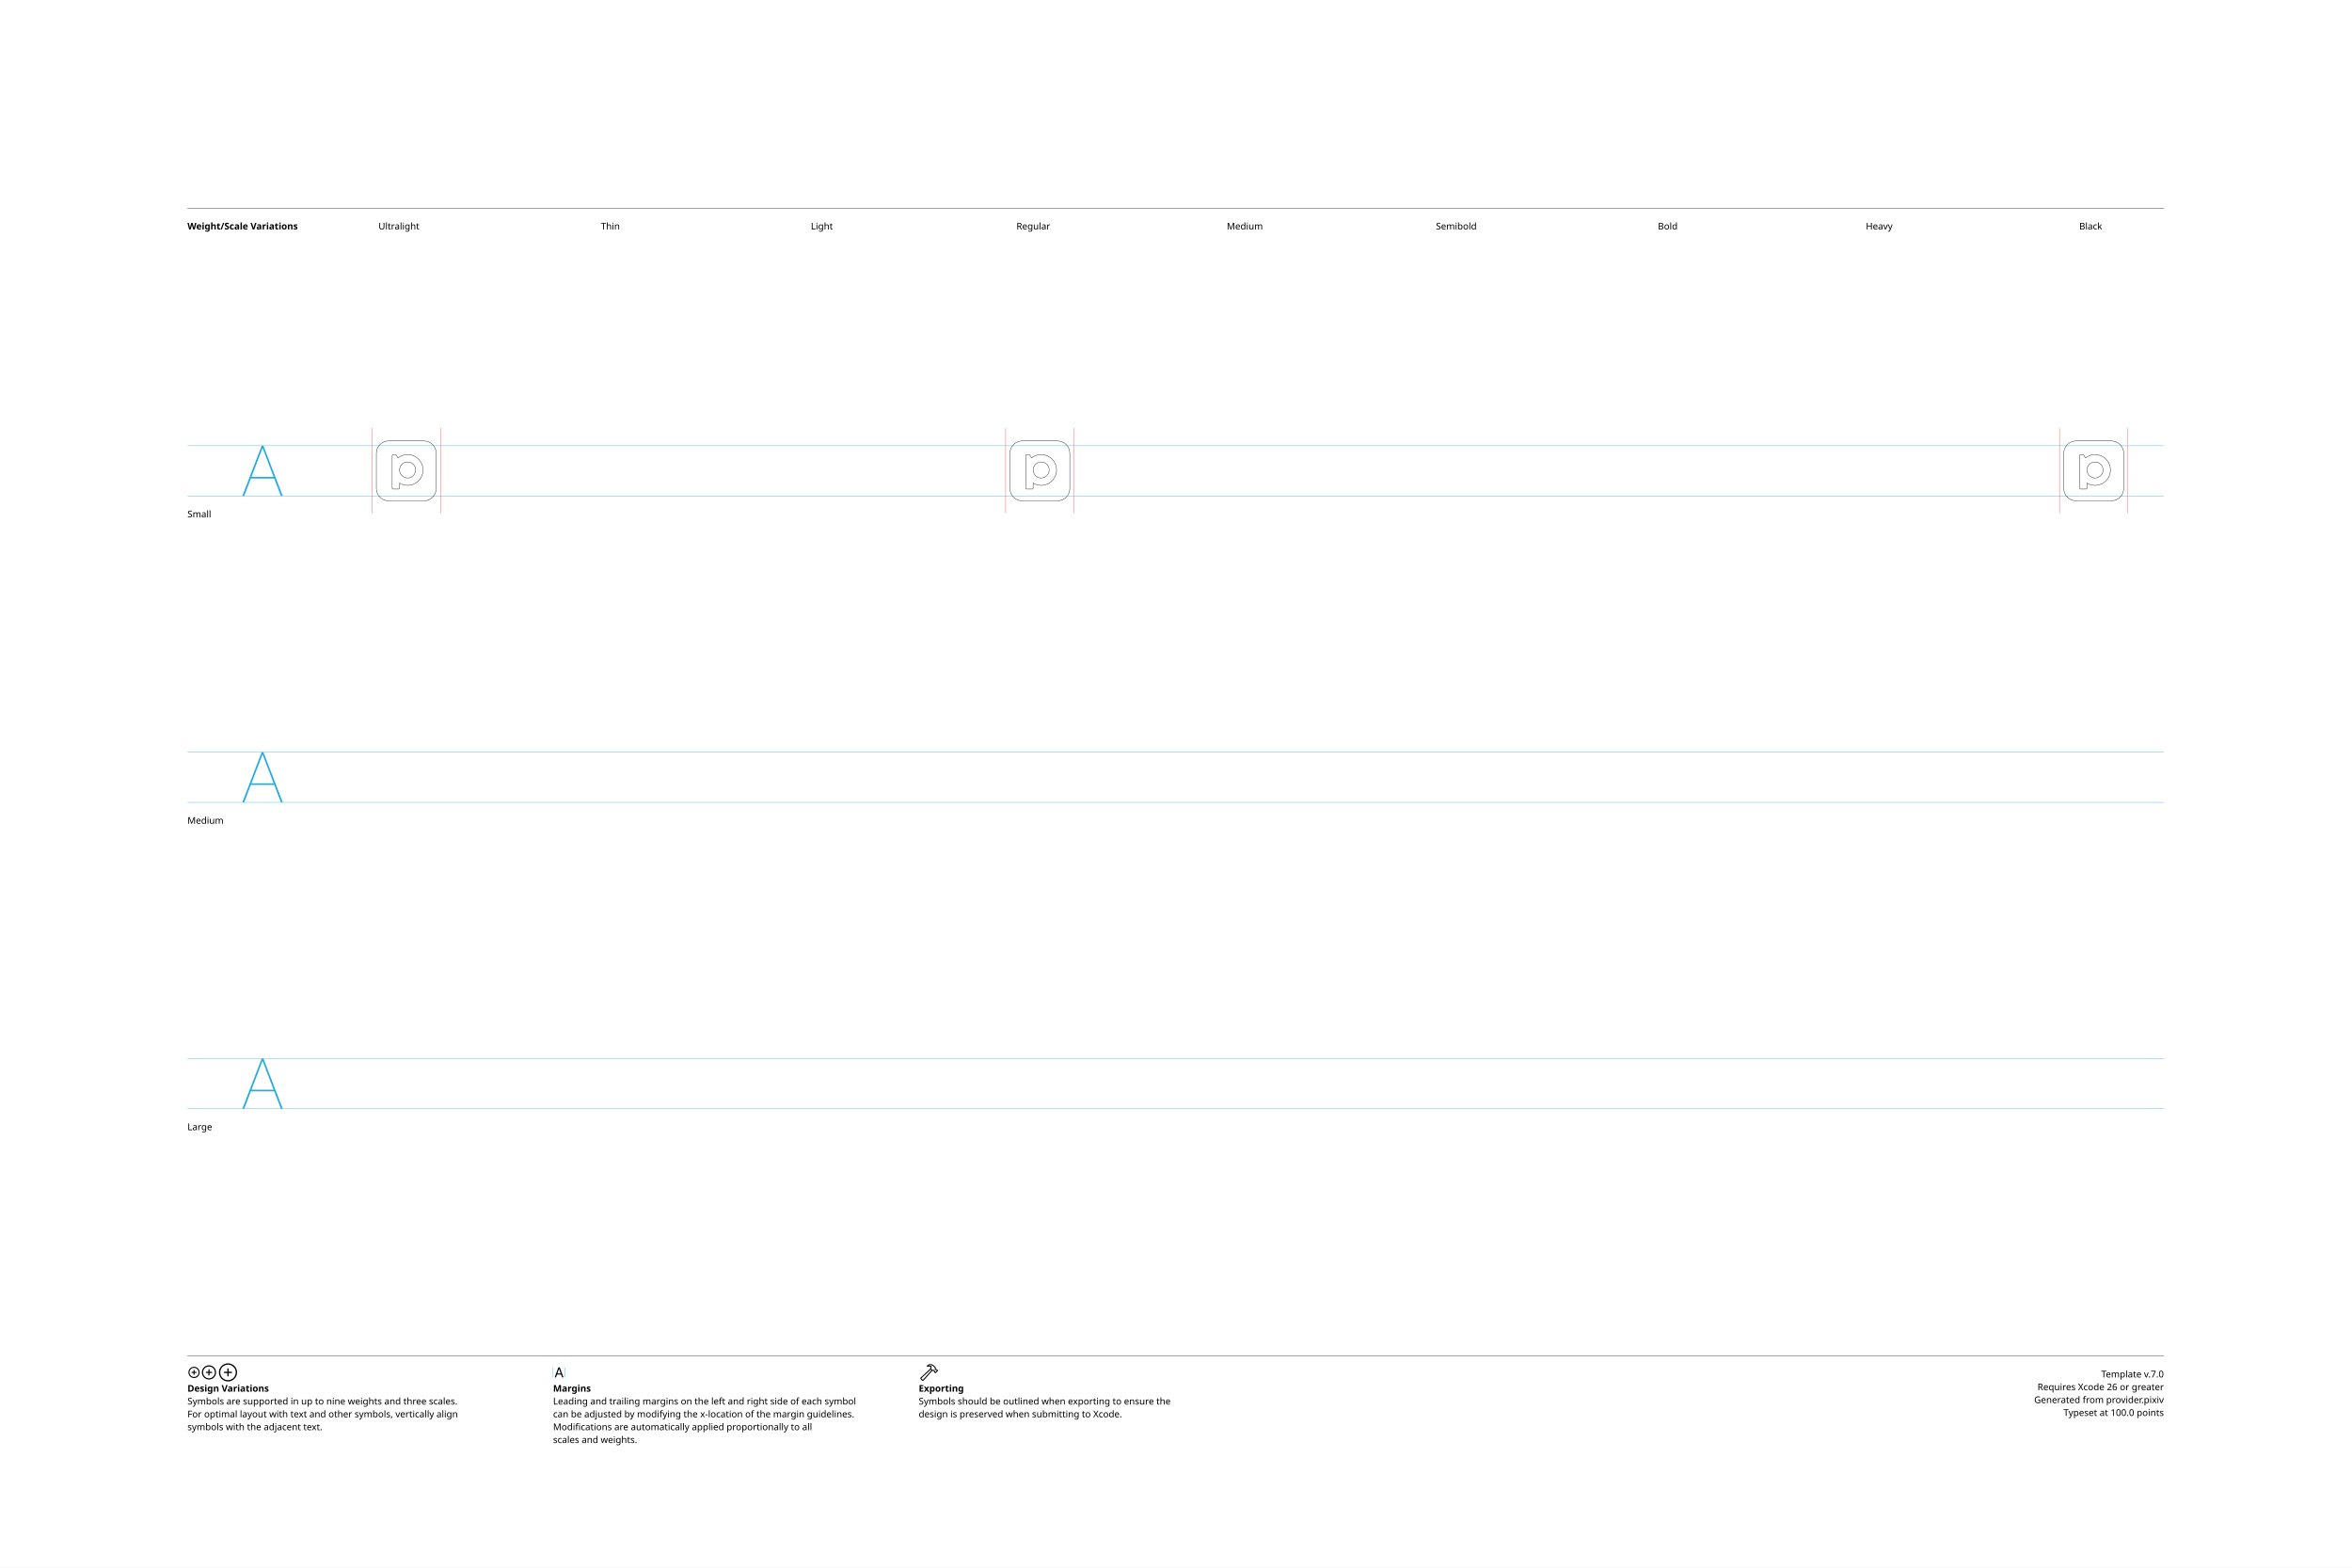
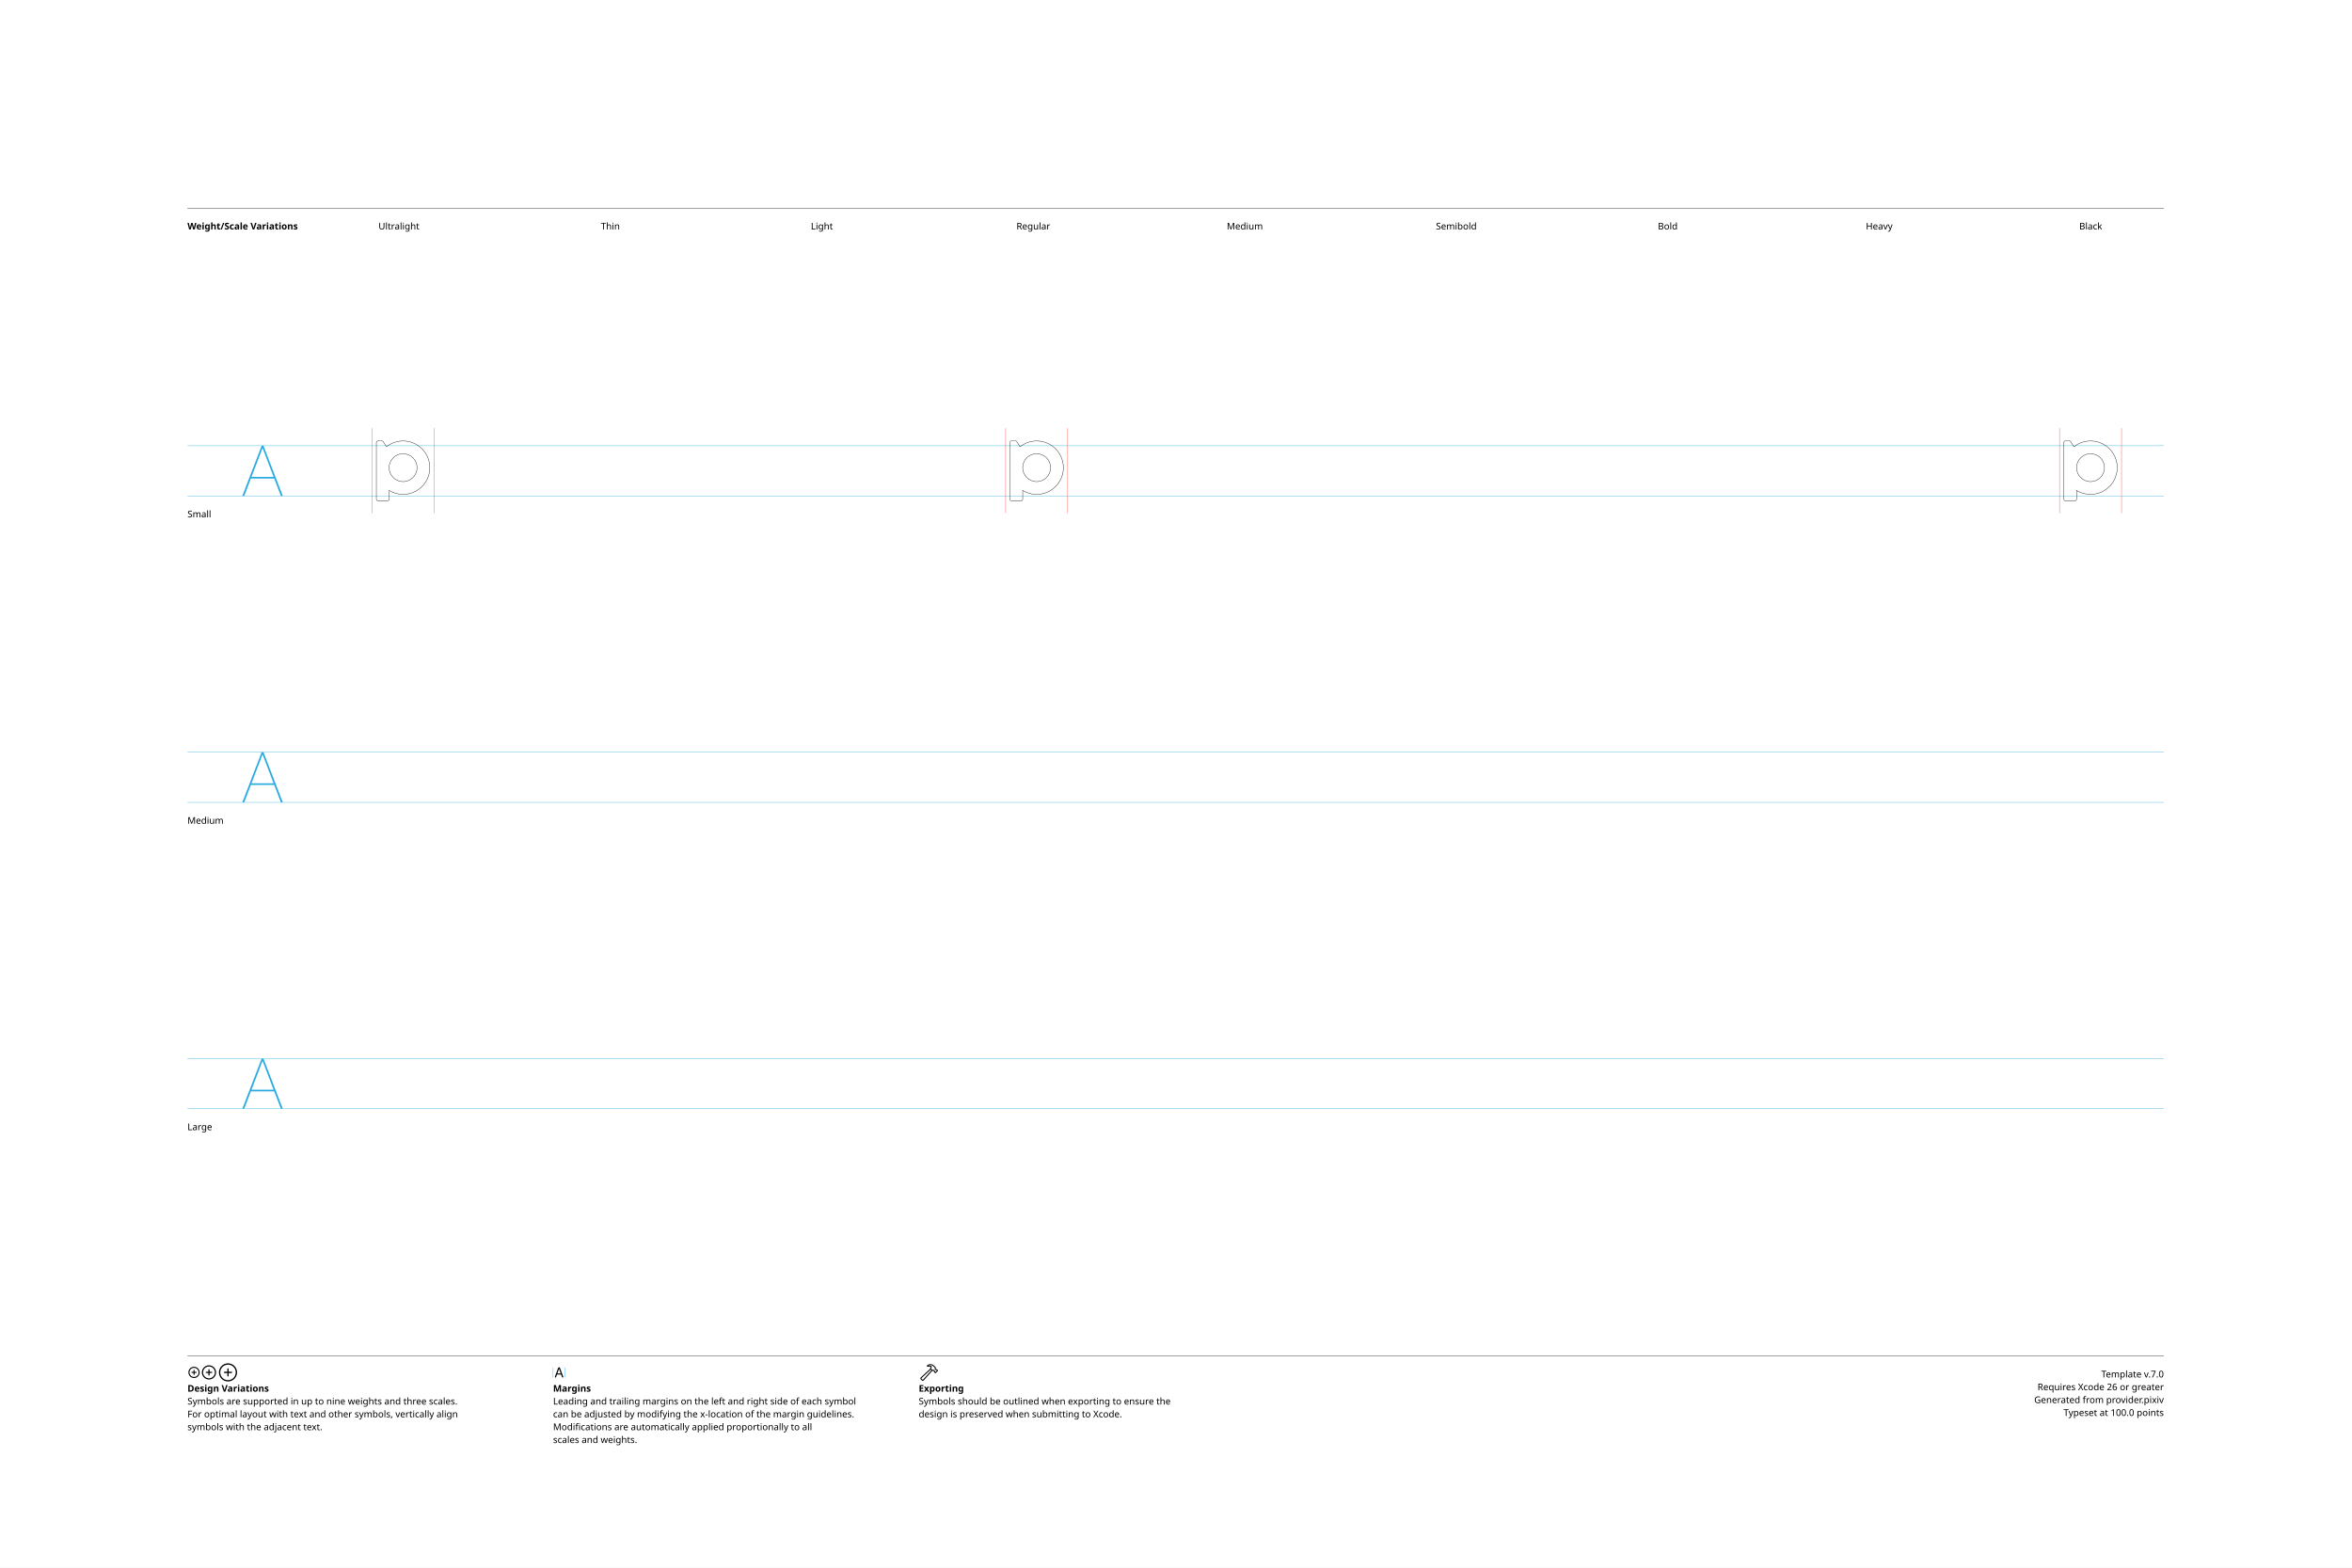
<svg xmlns="http://www.w3.org/2000/svg" version="1.1" viewBox="0 0 3300 2200">
  <style>.defaults {-sfsymbols-variable-value-mode:color;-sfsymbols-draw-reverses-motion-groups:false}

.monochrome-0 {-sfsymbols-motion-group:0}
- .monochrome-1 {-sfsymbols-motion-group:0}
- .monochrome-2 {-sfsymbols-motion-group:0}

.multicolor-0:tintColor {-sfsymbols-motion-group:0}
- .multicolor-1:white {-sfsymbols-motion-group:0}
- .multicolor-2:tintColor {-sfsymbols-motion-group:0}

.hierarchical-0:primary {-sfsymbols-motion-group:0}
- .hierarchical-1:secondary {-sfsymbols-motion-group:0}
- .hierarchical-2:primary {-sfsymbols-motion-group:0}

.SFSymbolsPreviewWireframe {fill:none;opacity:1.0;stroke:black;stroke-width:0.5}
</style>
  <g id="Notes">
    <rect height="2200" id="artboard" style="fill:white;opacity:1" width="3300" x="0" y="0" />
    <line style="fill:none;stroke:black;opacity:1;stroke-width:0.5;" x1="263" x2="3036" y1="292" y2="292" />
    <text style="stroke:none;fill:black;font-family:sans-serif;font-size:13;font-weight:bold;" transform="matrix(1 0 0 1 263 322)">Weight/Scale Variations</text>
    <text style="stroke:none;fill:black;font-family:sans-serif;font-size:13;text-anchor:middle;" transform="matrix(1 0 0 1 559.711 322)">Ultralight</text>
    <text style="stroke:none;fill:black;font-family:sans-serif;font-size:13;text-anchor:middle;" transform="matrix(1 0 0 1 856.422 322)">Thin</text>
    <text style="stroke:none;fill:black;font-family:sans-serif;font-size:13;text-anchor:middle;" transform="matrix(1 0 0 1 1153.13 322)">Light</text>
    <text style="stroke:none;fill:black;font-family:sans-serif;font-size:13;text-anchor:middle;" transform="matrix(1 0 0 1 1449.84 322)">Regular</text>
    <text style="stroke:none;fill:black;font-family:sans-serif;font-size:13;text-anchor:middle;" transform="matrix(1 0 0 1 1746.56 322)">Medium</text>
    <text style="stroke:none;fill:black;font-family:sans-serif;font-size:13;text-anchor:middle;" transform="matrix(1 0 0 1 2043.27 322)">Semibold</text>
    <text style="stroke:none;fill:black;font-family:sans-serif;font-size:13;text-anchor:middle;" transform="matrix(1 0 0 1 2339.98 322)">Bold</text>
    <text style="stroke:none;fill:black;font-family:sans-serif;font-size:13;text-anchor:middle;" transform="matrix(1 0 0 1 2636.69 322)">Heavy</text>
    <text style="stroke:none;fill:black;font-family:sans-serif;font-size:13;text-anchor:middle;" transform="matrix(1 0 0 1 2933.4 322)">Black</text>
    <line style="fill:none;stroke:black;opacity:1;stroke-width:0.5;" x1="263" x2="3036" y1="1903" y2="1903" />
    <g transform="matrix(0.2 0 0 0.2 263 1933)">
      <path d="m46.24 4.15c21.777 0 39.453-17.627 39.453-39.404s-17.676-39.404-39.453-39.404c-21.729 0-39.404 17.627-39.404 39.404s17.676 39.404 39.404 39.404Zm0-7.422c-17.676 0-31.934-14.307-31.934-31.982s14.258-31.982 31.934-31.982 31.982 14.307 31.982 31.982-14.307 31.982-31.982 31.982Zm3.613-17.773v-28.467c0-2.246-1.465-3.76-3.711-3.76-2.148 0-3.613 1.514-3.613 3.76v28.467c0 2.197 1.465 3.711 3.613 3.711 2.246 0 3.711-1.514 3.711-3.711Zm-17.822-10.596h28.418c2.197 0 3.711-1.465 3.711-3.613 0-2.197-1.514-3.711-3.711-3.711h-28.418c-2.246 0-3.76 1.514-3.76 3.711 0 2.148 1.514 3.613 3.76 3.613Z" />
    </g>
    <g transform="matrix(0.2 0 0 0.2 281.506 1933)">
      <path d="m58.545 14.551c27.49 0 49.805-22.314 49.805-49.805s-22.314-49.805-49.805-49.805-49.805 22.314-49.805 49.805 22.314 49.805 49.805 49.805Zm0-8.301c-22.949 0-41.504-18.555-41.504-41.504s18.555-41.504 41.504-41.504 41.504 18.555 41.504 41.504-18.555 41.504-41.504 41.504Zm4.053-23.096v-36.914c0-2.49-1.709-4.199-4.15-4.199-2.393 0-4.053 1.709-4.053 4.199v36.914c0 2.441 1.66 4.15 4.053 4.15 2.441 0 4.15-1.66 4.15-4.15Zm-22.559-14.404h36.963c2.441 0 4.15-1.611 4.15-4.004 0-2.441-1.709-4.15-4.15-4.15h-36.963c-2.49 0-4.15 1.709-4.15 4.15 0 2.393 1.66 4.004 4.15 4.004Z" />
    </g>
    <g transform="matrix(0.2 0 0 0.2 304.924 1933)">
      <path d="m74.853 28.32c35.107 0 63.623-28.467 63.623-63.574s-28.516-63.623-63.623-63.623-63.574 28.516-63.574 63.623 28.467 63.574 63.574 63.574Zm0-9.082c-30.127 0-54.492-24.365-54.492-54.492s24.365-54.492 54.492-54.492 54.492 24.365 54.492 54.492-24.365 54.492-54.492 54.492Zm4.443-30.322v-48.486c0-2.734-1.855-4.639-4.541-4.639-2.588 0-4.443 1.904-4.443 4.639v48.486c0 2.686 1.855 4.59 4.443 4.59 2.686 0 4.541-1.855 4.541-4.59Zm-28.711-19.775h48.486c2.686 0 4.59-1.807 4.59-4.395 0-2.734-1.855-4.59-4.59-4.59h-48.486c-2.734 0-4.59 1.855-4.59 4.59 0 2.588 1.855 4.395 4.59 4.395Z" />
    </g>
    <text style="stroke:none;fill:black;font-family:sans-serif;font-size:13;font-weight:bold;" transform="matrix(1 0 0 1 263 1953)">Design Variations</text>
    <text style="stroke:none;fill:black;font-family:sans-serif;font-size:13;" transform="matrix(1 0 0 1 263 1971)">Symbols are supported in up to nine weights and three scales.</text>
    <text style="stroke:none;fill:black;font-family:sans-serif;font-size:13;" transform="matrix(1 0 0 1 263 1989)">For optimal layout with text and other symbols, vertically align</text>
    <text style="stroke:none;fill:black;font-family:sans-serif;font-size:13;" transform="matrix(1 0 0 1 263 2007)">symbols with the adjacent text.</text>
    <line style="fill:none;stroke:#00AEEF;stroke-width:0.5;opacity:1.0;" x1="776" x2="776" y1="1919" y2="1933" />
    <g transform="matrix(0.2 0 0 0.2 776 1933)">
      <path d="m16.553 0.781c2.588 0 3.857-0.977 4.785-3.711l20.557-57.52h0.244l20.605 57.52c0.928 2.734 2.197 3.711 4.736 3.711 2.588 0 4.248-1.562 4.248-4.004 0-0.83-0.146-1.611-0.537-2.637l-22.9-60.986c-1.123-2.979-3.125-4.492-6.25-4.492-3.027 0-5.078 1.465-6.152 4.443l-22.9 61.084c-0.391 1.025-0.537 1.807-0.537 2.637 0 2.441 1.562 3.955 4.102 3.955Zm10.205-20.947h30.664c2.002 0 3.662-1.66 3.662-3.662 0-2.051-1.66-3.662-3.662-3.662h-30.664c-2.002 0-3.662 1.611-3.662 3.662 0 2.002 1.66 3.662 3.662 3.662Z" />
    </g>
    <line style="fill:none;stroke:#00AEEF;stroke-width:0.5;opacity:1.0;" x1="792.836" x2="792.836" y1="1919" y2="1933" />
    <text style="stroke:none;fill:black;font-family:sans-serif;font-size:13;font-weight:bold;" transform="matrix(1 0 0 1 776 1953)">Margins</text>
    <text style="stroke:none;fill:black;font-family:sans-serif;font-size:13;" transform="matrix(1 0 0 1 776 1971)">Leading and trailing margins on the left and right side of each symbol</text>
    <text style="stroke:none;fill:black;font-family:sans-serif;font-size:13;" transform="matrix(1 0 0 1 776 1989)">can be adjusted by modifying the x-location of the margin guidelines.</text>
    <text style="stroke:none;fill:black;font-family:sans-serif;font-size:13;" transform="matrix(1 0 0 1 776 2007)">Modifications are automatically applied proportionally to all</text>
    <text style="stroke:none;fill:black;font-family:sans-serif;font-size:13;" transform="matrix(1 0 0 1 776 2025)">scales and weights.</text>
    <g transform="matrix(0.2 0 0 0.2 1289 1933)">
      <path d="m14.209 13.135 7.861 7.861c4.297 4.395 9.326 4.102 13.867-1.025l60.693-68.213-4.883-4.883-60.254 67.676c-1.807 1.953-3.467 2.441-5.811 0.098l-5.176-5.127c-2.295-2.295-1.807-3.955 0.195-5.811l67.481-62.158-4.883-4.834-68.066 62.598c-4.98 4.59-5.322 9.473-1.025 13.818Zm44.873-97.461c-2.051 2.002-2.246 4.883-1.074 6.787 1.123 1.807 3.467 3.027 6.592 2.246 5.859-1.66 12.598-2.393 18.896 0.928l-2.686 7.129c-1.611 4.004-0.732 6.885 1.709 9.424l10.254 10.303c2.344 2.393 4.541 2.441 7.08 1.953l4.443-0.732 2.588 2.539-0.195 2.246c-0.098 2.295 0.537 4.297 2.783 6.494l3.369 3.32c2.295 2.295 5.518 2.49 7.812 0.195l12.988-13.037c2.295-2.344 2.148-5.371-0.195-7.666l-3.418-3.418c-2.197-2.197-4.053-3.027-6.348-2.881l-2.344 0.244-2.441-2.441 1.025-4.688c0.635-2.734-0.244-4.98-2.881-7.617l-11.279-11.182c-12.94-12.842-35.596-11.035-46.68-0.146Zm7.08 2.051c8.789-6.396 25.977-5.664 33.691 1.953l12.305 12.207c1.025 1.025 1.221 1.807 0.928 3.32l-1.465 6.641 6.738 6.689 4.395-0.244c1.123-0.049 1.514 0.049 2.344 0.879l2.539 2.49-10.84 10.84-2.49-2.49c-0.83-0.879-0.977-1.221-0.928-2.393l0.293-4.346-6.689-6.738-6.836 1.172c-1.416 0.293-2.051 0.195-3.174-0.879l-8.936-8.887c-1.074-1.025-1.172-1.709-0.488-3.369l4.59-11.475c-6.104-6.348-17.041-7.52-25.586-4.59-0.684 0.244-0.928-0.391-0.391-0.781Z" />
    </g>
    <text style="stroke:none;fill:black;font-family:sans-serif;font-size:13;font-weight:bold;" transform="matrix(1 0 0 1 1289 1953)">Exporting</text>
    <text style="stroke:none;fill:black;font-family:sans-serif;font-size:13;" transform="matrix(1 0 0 1 1289 1971)">Symbols should be outlined when exporting to ensure the</text>
    <text style="stroke:none;fill:black;font-family:sans-serif;font-size:13;" transform="matrix(1 0 0 1 1289 1989)">design is preserved when submitting to Xcode.</text>
    <text id="template-version" style="stroke:none;fill:black;font-family:sans-serif;font-size:13;text-anchor:end;" transform="matrix(1 0 0 1 3036 1933)">Template v.7.0</text>
    <text style="stroke:none;fill:black;font-family:sans-serif;font-size:13;text-anchor:end;" transform="matrix(1 0 0 1 3036 1951)">Requires Xcode 26 or greater</text>
    <text id="descriptive-name" style="stroke:none;fill:black;font-family:sans-serif;font-size:13;text-anchor:end;" transform="matrix(1 0 0 1 3036 1969)">Generated from provider.pixiv</text>
    <text style="stroke:none;fill:black;font-family:sans-serif;font-size:13;text-anchor:end;" transform="matrix(1 0 0 1 3036 1987)">Typeset at 100.0 points</text>
    <text style="stroke:none;fill:black;font-family:sans-serif;font-size:13;" transform="matrix(1 0 0 1 263 726)">Small</text>
    <text style="stroke:none;fill:black;font-family:sans-serif;font-size:13;" transform="matrix(1 0 0 1 263 1156)">Medium</text>
    <text style="stroke:none;fill:black;font-family:sans-serif;font-size:13;" transform="matrix(1 0 0 1 263 1586)">Large</text>
  </g>
  <g id="Guides">
    <g id="H-reference" style="fill:#27AAE1;stroke:none;" transform="matrix(1 0 0 1 339 696)">
      <path d="M0.994 0L3.638 0L29.328-67.132L30.03-67.132L30.03-70.459L28.123-70.459ZM11.688-24.48L46.981-24.48L46.231-26.729L12.438-26.729ZM55.12 0L57.764 0L30.638-70.459L29.433-70.459L29.433-67.132Z" />
    </g>
    <line id="Baseline-S" style="fill:none;stroke:#27AAE1;opacity:1;stroke-width:0.5;" x1="263" x2="3036" y1="696" y2="696" />
    <line id="Capline-S" style="fill:none;stroke:#27AAE1;opacity:1;stroke-width:0.5;" x1="263" x2="3036" y1="625.541" y2="625.541" />
    <g id="H-reference" style="fill:#27AAE1;stroke:none;" transform="matrix(1 0 0 1 339 1126)">
      <path d="M0.994 0L3.638 0L29.328-67.132L30.03-67.132L30.03-70.459L28.123-70.459ZM11.688-24.48L46.981-24.48L46.231-26.729L12.438-26.729ZM55.12 0L57.764 0L30.638-70.459L29.433-70.459L29.433-67.132Z" />
    </g>
    <line id="Baseline-M" style="fill:none;stroke:#27AAE1;opacity:1;stroke-width:0.5;" x1="263" x2="3036" y1="1126" y2="1126" />
    <line id="Capline-M" style="fill:none;stroke:#27AAE1;opacity:1;stroke-width:0.5;" x1="263" x2="3036" y1="1055.54" y2="1055.54" />
    <g id="H-reference" style="fill:#27AAE1;stroke:none;" transform="matrix(1 0 0 1 339 1556)">
      <path d="M0.994 0L3.638 0L29.328-67.132L30.03-67.132L30.03-70.459L28.123-70.459ZM11.688-24.48L46.981-24.48L46.231-26.729L12.438-26.729ZM55.12 0L57.764 0L30.638-70.459L29.433-70.459L29.433-67.132Z" />
    </g>
    <line id="Baseline-L" style="fill:none;stroke:#27AAE1;opacity:1;stroke-width:0.5;" x1="263" x2="3036" y1="1556" y2="1556" />
    <line id="Capline-L" style="fill:none;stroke:#27AAE1;opacity:1;stroke-width:0.5;" x1="263" x2="3036" y1="1485.54" y2="1485.54" />
    <line id="left-margin-Ultralight-S" style="fill:none;stroke:#FF3B30;stroke-width:0.5;opacity:1.0;" x1="522.047" x2="522.047" y1="600.785" y2="720.121" />
-     <line id="right-margin-Ultralight-S" style="fill:none;stroke:#FF3B30;stroke-width:0.5;opacity:1.0;" x1="618.047" x2="618.047" y1="600.785" y2="720.121" />
+     <line id="right-margin-Ultralight-S" style="fill:none;stroke:#FF3B30;stroke-width:0.5;opacity:1.0;" x1="609.071" x2="609.071" y1="600.785" y2="720.121" />
    <line id="left-margin-Regular-S" style="fill:none;stroke:#FF3B30;stroke-width:0.5;opacity:1.0;" x1="1410.980" x2="1410.980" y1="600.785" y2="720.121" />
-     <line id="right-margin-Regular-S" style="fill:none;stroke:#FF3B30;stroke-width:0.5;opacity:1.0;" x1="1506.980" x2="1506.980" y1="600.785" y2="720.121" />
+     <line id="right-margin-Regular-S" style="fill:none;stroke:#FF3B30;stroke-width:0.5;opacity:1.0;" x1="1498.004" x2="1498.004" y1="600.785" y2="720.121" />
    <line id="left-margin-Black-S" style="fill:none;stroke:#FF3B30;stroke-width:0.5;opacity:1.0;" x1="2889.630" x2="2889.630" y1="600.785" y2="720.121" />
-     <line id="right-margin-Black-S" style="fill:none;stroke:#FF3B30;stroke-width:0.5;opacity:1.0;" x1="2985.630" x2="2985.630" y1="600.785" y2="720.121" />
+     <line id="right-margin-Black-S" style="fill:none;stroke:#FF3B30;stroke-width:0.5;opacity:1.0;" x1="2976.654" x2="2976.654" y1="600.785" y2="720.121" />
  </g>
  <g id="Symbols">
    <g id="Ultralight-S" transform="matrix(1 0 0 1 522.047 696)">
-       <path class="monochrome-0 multicolor-0:tintColor hierarchical-0:primary SFSymbolsPreviewWireframe" d="M23.273 -77.197C23.259 -77.197 23.247 -77.2 23.233 -77.2C18.664 -77.2 14.279 -75.383 11.047 -72.15C7.815 -68.918 6 -64.532 6 -59.964C6 -59.951 6 -59.938 6 -59.926L6 -10.47C6 -10.457 6 -10.444 6 -10.432C6 -5.862 7.815 -1.478 11.047 1.755C14.279 4.987 18.664 6.8 23.233 6.8C23.247 6.8 23.259 6.8 23.273 6.8L72.727 6.8C72.741 6.8 72.753 6.8 72.767 6.8C77.336 6.8 81.721 4.987 84.953 1.755C88.185 -1.478 90 -5.862 90 -10.432C90 -10.444 90 -10.457 90 -10.47L90 -59.926C90 -59.938 90 -59.951 90 -59.964C90 -64.532 88.185 -68.918 84.953 -72.15C81.721 -75.383 77.336 -77.2 72.767 -77.2C72.753 -77.2 72.741 -77.197 72.727 -77.197L23.273 -77.197Z" />
-       <path class="monochrome-1 multicolor-1:white hierarchical-1:secondary SFSymbolsPreviewWireframe" d="M29.53 -58.073L32.694 -58.073C33.134 -58.071 33.542 -57.847 33.779 -57.478L36.412 -53.383C42.904 -58.538 51.773 -59.523 59.238 -55.918C66.704 -52.313 71.447 -44.753 71.447 -36.464C71.447 -28.646 67.225 -21.439 60.406 -17.617C53.587 -13.795 45.235 -13.955 38.567 -18.036L38.567 -10.98C38.562 -10.269 37.984 -9.695 37.273 -9.696L29.534 -9.696C28.823 -9.695 28.245 -10.269 28.239 -10.98L28.239 -56.781C28.241 -57.493 28.818 -58.071 29.53 -58.073Z" />
-       <path class="monochrome-2 multicolor-2:tintColor hierarchical-2:primary SFSymbolsPreviewWireframe" d="M49.844 -47.744C56.073 -47.744 61.121 -42.695 61.121 -36.467C61.121 -30.239 56.073 -25.19 49.844 -25.19C43.616 -25.19 38.567 -30.239 38.567 -36.467C38.567 -42.695 43.616 -47.744 49.844 -47.744Z" />
+       <path class="monochrome-0 multicolor-0:tintColor hierarchical-0:primary SFSymbolsPreviewWireframe" d="M8.243 -77.23L13.736 -77.23C14.499 -77.227 15.208 -76.838 15.62 -76.197L20.19 -69.086C31.463 -78.037 46.864 -79.748 59.826 -73.488C72.788 -67.229 81.025 -54.103 81.024 -39.709C81.026 -26.136 73.694 -13.62 61.854 -6.984C50.013 -0.348 35.511 -0.626 23.934 -7.712L23.934 4.54C23.924 5.774 22.92 6.77 21.685 6.77L8.249 6.77C7.014 6.77 6.01 5.774 6 4.54L6 -74.987C6.003 -76.225 7.005 -77.227 8.243 -77.23ZM43.515 -59.29C32.701 -59.29 23.934 -50.523 23.934 -39.709C23.934 -28.895 32.701 -20.128 43.515 -20.128C54.329 -20.128 63.096 -28.895 63.096 -39.709C63.096 -50.523 54.329 -59.29 43.515 -59.29Z" />
    </g>
    <g id="Regular-S" transform="matrix(1 0 0 1 1410.98 696)">
-       <path class="monochrome-0 multicolor-0:tintColor hierarchical-0:primary SFSymbolsPreviewWireframe" d="M23.273 -77.197C23.259 -77.197 23.247 -77.2 23.233 -77.2C18.664 -77.2 14.279 -75.383 11.047 -72.15C7.815 -68.918 6 -64.532 6 -59.964C6 -59.951 6 -59.938 6 -59.926L6 -10.47C6 -10.457 6 -10.444 6 -10.432C6 -5.862 7.815 -1.478 11.047 1.755C14.279 4.987 18.664 6.8 23.233 6.8C23.247 6.8 23.259 6.8 23.273 6.8L72.727 6.8C72.741 6.8 72.753 6.8 72.767 6.8C77.336 6.8 81.721 4.987 84.953 1.755C88.185 -1.478 90 -5.862 90 -10.432C90 -10.444 90 -10.457 90 -10.47L90 -59.926C90 -59.938 90 -59.951 90 -59.964C90 -64.532 88.185 -68.918 84.953 -72.15C81.721 -75.383 77.336 -77.2 72.767 -77.2C72.753 -77.2 72.741 -77.197 72.727 -77.197L23.273 -77.197Z" />
-       <path class="monochrome-1 multicolor-1:white hierarchical-1:secondary SFSymbolsPreviewWireframe" d="M29.53 -58.073L32.694 -58.073C33.134 -58.071 33.542 -57.847 33.779 -57.478L36.412 -53.383C42.904 -58.538 51.773 -59.523 59.238 -55.918C66.704 -52.313 71.447 -44.753 71.447 -36.464C71.447 -28.646 67.225 -21.439 60.406 -17.617C53.587 -13.795 45.235 -13.955 38.567 -18.036L38.567 -10.98C38.562 -10.269 37.984 -9.695 37.273 -9.696L29.534 -9.696C28.823 -9.695 28.245 -10.269 28.239 -10.98L28.239 -56.781C28.241 -57.493 28.818 -58.071 29.53 -58.073Z" />
-       <path class="monochrome-2 multicolor-2:tintColor hierarchical-2:primary SFSymbolsPreviewWireframe" d="M49.844 -47.744C56.073 -47.744 61.121 -42.695 61.121 -36.467C61.121 -30.239 56.073 -25.19 49.844 -25.19C43.616 -25.19 38.567 -30.239 38.567 -36.467C38.567 -42.695 43.616 -47.744 49.844 -47.744Z" />
+       <path class="monochrome-0 multicolor-0:tintColor hierarchical-0:primary SFSymbolsPreviewWireframe" d="M8.243 -77.23L13.736 -77.23C14.499 -77.227 15.208 -76.838 15.62 -76.197L20.19 -69.086C31.463 -78.037 46.864 -79.748 59.826 -73.488C72.788 -67.229 81.025 -54.103 81.024 -39.709C81.026 -26.136 73.694 -13.62 61.854 -6.984C50.013 -0.348 35.511 -0.626 23.934 -7.712L23.934 4.54C23.924 5.774 22.92 6.77 21.685 6.77L8.249 6.77C7.014 6.77 6.01 5.774 6 4.54L6 -74.987C6.003 -76.225 7.005 -77.227 8.243 -77.23ZM43.515 -59.29C32.701 -59.29 23.934 -50.523 23.934 -39.709C23.934 -28.895 32.701 -20.128 43.515 -20.128C54.329 -20.128 63.096 -28.895 63.096 -39.709C63.096 -50.523 54.329 -59.29 43.515 -59.29Z" />
    </g>
    <g id="Black-S" transform="matrix(1 0 0 1 2889.63 696)">
-       <path class="monochrome-0 multicolor-0:tintColor hierarchical-0:primary SFSymbolsPreviewWireframe" d="M23.273 -77.197C23.259 -77.197 23.247 -77.2 23.233 -77.2C18.664 -77.2 14.279 -75.383 11.047 -72.15C7.815 -68.918 6 -64.532 6 -59.964C6 -59.951 6 -59.938 6 -59.926L6 -10.47C6 -10.457 6 -10.444 6 -10.432C6 -5.862 7.815 -1.478 11.047 1.755C14.279 4.987 18.664 6.8 23.233 6.8C23.247 6.8 23.259 6.8 23.273 6.8L72.727 6.8C72.741 6.8 72.753 6.8 72.767 6.8C77.336 6.8 81.721 4.987 84.953 1.755C88.185 -1.478 90 -5.862 90 -10.432C90 -10.444 90 -10.457 90 -10.47L90 -59.926C90 -59.938 90 -59.951 90 -59.964C90 -64.532 88.185 -68.918 84.953 -72.15C81.721 -75.383 77.336 -77.2 72.767 -77.2C72.753 -77.2 72.741 -77.197 72.727 -77.197L23.273 -77.197Z" />
-       <path class="monochrome-1 multicolor-1:white hierarchical-1:secondary SFSymbolsPreviewWireframe" d="M29.53 -58.073L32.694 -58.073C33.134 -58.071 33.542 -57.847 33.779 -57.478L36.412 -53.383C42.904 -58.538 51.773 -59.523 59.238 -55.918C66.704 -52.313 71.447 -44.753 71.447 -36.464C71.447 -28.646 67.225 -21.439 60.406 -17.617C53.587 -13.795 45.235 -13.955 38.567 -18.036L38.567 -10.98C38.562 -10.269 37.984 -9.695 37.273 -9.696L29.534 -9.696C28.823 -9.695 28.245 -10.269 28.239 -10.98L28.239 -56.781C28.241 -57.493 28.818 -58.071 29.53 -58.073Z" />
-       <path class="monochrome-2 multicolor-2:tintColor hierarchical-2:primary SFSymbolsPreviewWireframe" d="M49.844 -47.744C56.073 -47.744 61.121 -42.695 61.121 -36.467C61.121 -30.239 56.073 -25.19 49.844 -25.19C43.616 -25.19 38.567 -30.239 38.567 -36.467C38.567 -42.695 43.616 -47.744 49.844 -47.744Z" />
+       <path class="monochrome-0 multicolor-0:tintColor hierarchical-0:primary SFSymbolsPreviewWireframe" d="M8.243 -77.23L13.736 -77.23C14.499 -77.227 15.208 -76.838 15.62 -76.197L20.19 -69.086C31.463 -78.037 46.864 -79.748 59.826 -73.488C72.788 -67.229 81.025 -54.103 81.024 -39.709C81.026 -26.136 73.694 -13.62 61.854 -6.984C50.013 -0.348 35.511 -0.626 23.934 -7.712L23.934 4.54C23.924 5.774 22.92 6.77 21.685 6.77L8.249 6.77C7.014 6.77 6.01 5.774 6 4.54L6 -74.987C6.003 -76.225 7.005 -77.227 8.243 -77.23ZM43.515 -59.29C32.701 -59.29 23.934 -50.523 23.934 -39.709C23.934 -28.895 32.701 -20.128 43.515 -20.128C54.329 -20.128 63.096 -28.895 63.096 -39.709C63.096 -50.523 54.329 -59.29 43.515 -59.29Z" />
    </g>
  </g>
</svg>
